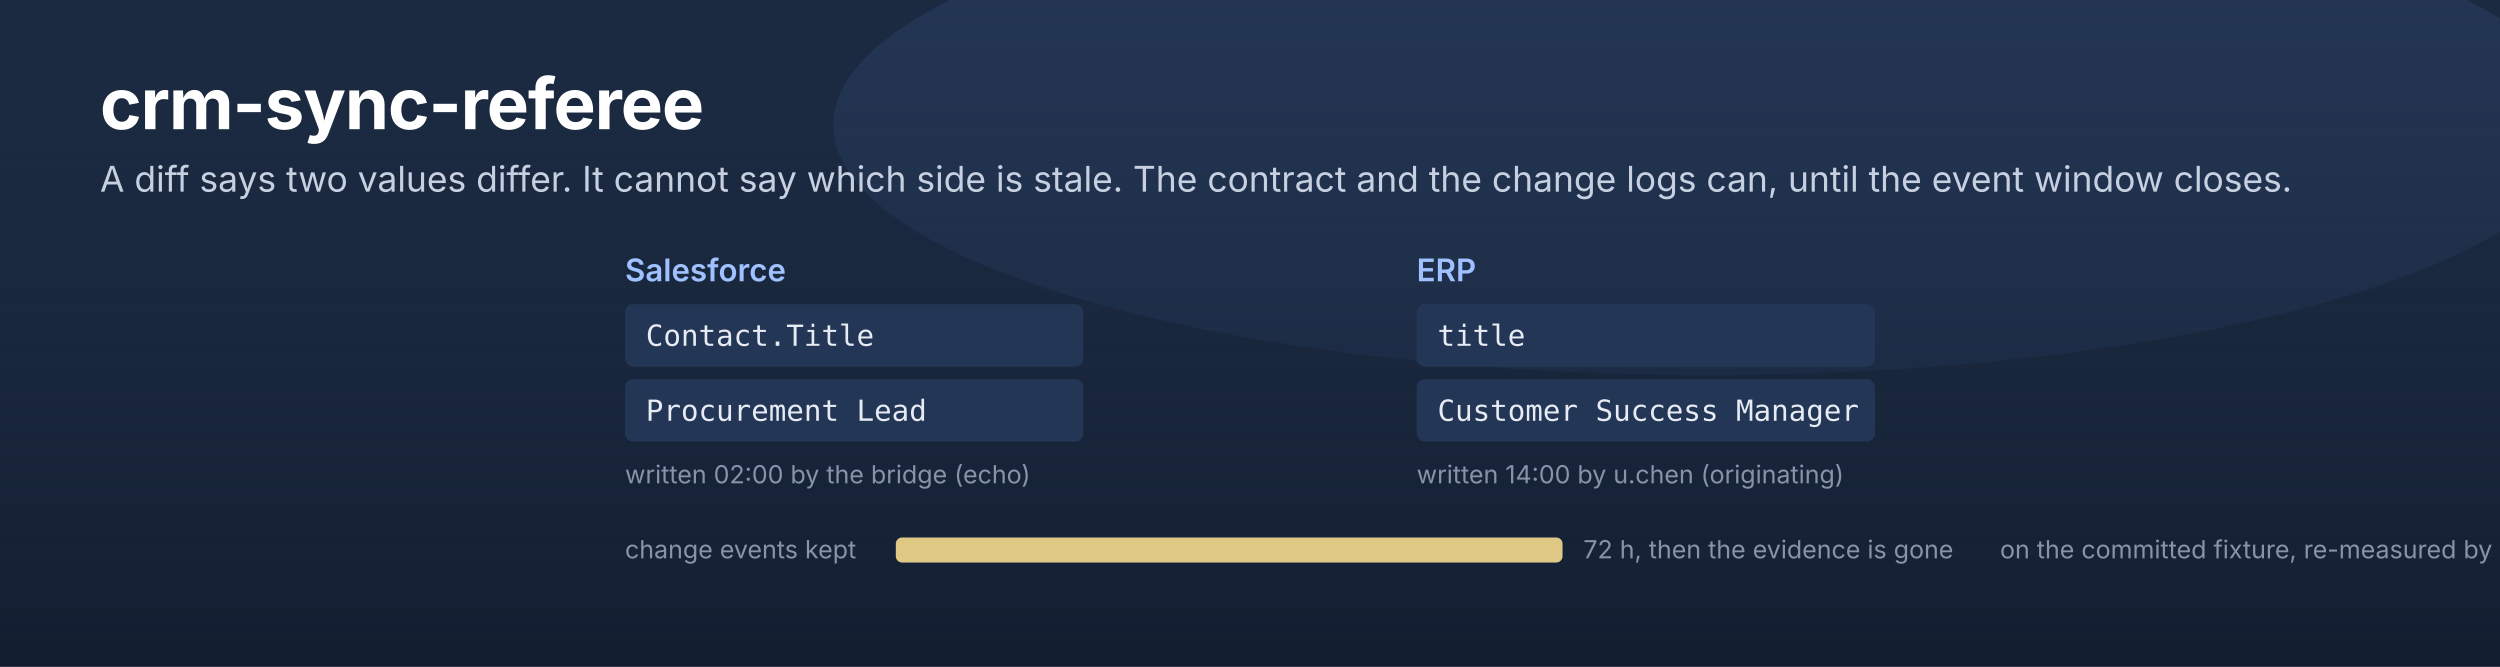
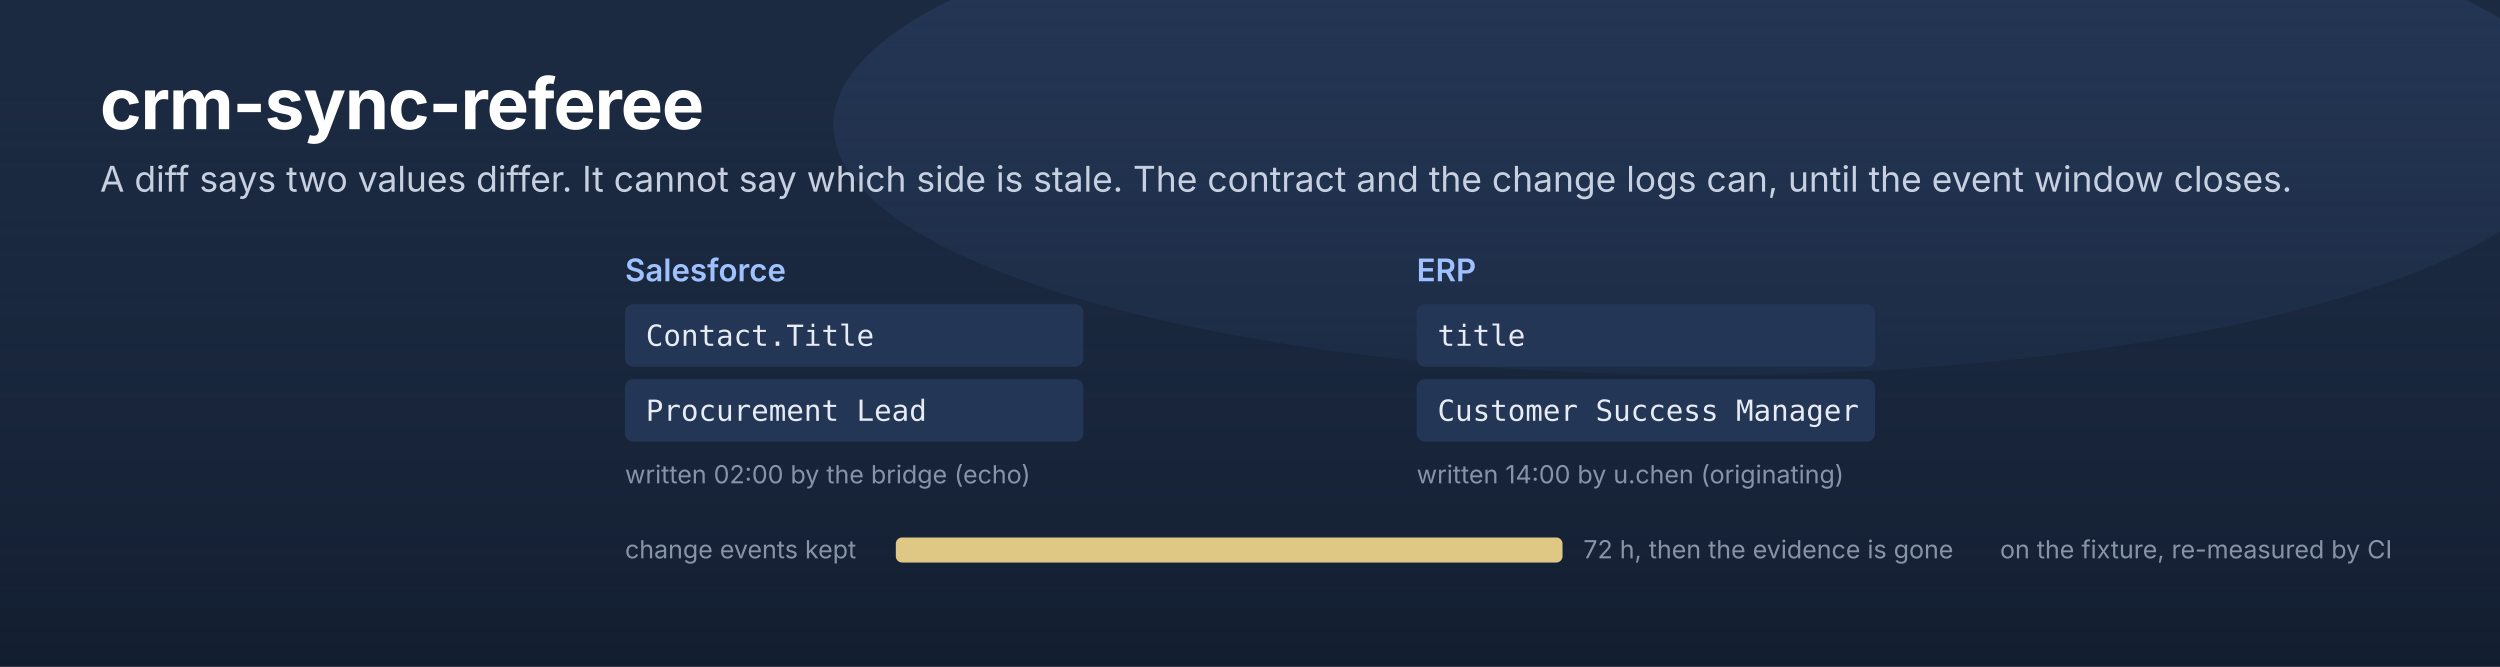
<svg xmlns="http://www.w3.org/2000/svg" width="1200" height="320" viewBox="0 0 1200 320" role="img" aria-label="crm-sync-referee: for every field that differs between Salesforce and an external system, the stale side named with the write that proves it, or the reason no referee can">
  <style>
    text { font-family: Inter, "Segoe UI", system-ui, -apple-system, Helvetica, Arial, sans-serif; }
    .title { font-size: 34px; font-weight: 700; fill: #ffffff; letter-spacing: -0.5px; }
    .claim { font-size: 17px; fill: #c7d0e0; }
    .side { font-size: 15px; font-weight: 600; fill: #9fc1ff; }
    .cell { font-size: 14px; fill: #e6ebf4; font-family: ui-monospace, Menlo, Consolas, monospace; }
    .dim { fill: #8793a8; }
    .figure { font-size: 15px; fill: #ffffff; font-weight: 600; }
    .figure.ext { fill: #b3bdf7; }
    .figure.sf { fill: #b7e4bc; }
    .figure.warn { fill: #ffe08a; }
    .caption { font-size: 12px; fill: #8793a8; }
    .q { font-size: 44px; font-weight: 700; fill: #ffe08a; opacity: 0; animation: fade 0.6s ease-out 0.5s forwards, hide 0.4s ease-in 3.2s forwards; }
    .arrow { stroke-dasharray: 220; stroke-dashoffset: 220; animation: draw 1.2s ease-out 0.8s forwards; }
    .verdict { opacity: 0; transform-origin: 600px 150px; animation: land 0.6s ease-out 3.4s forwards; }
    .window { animation: shrink 2.4s ease-in-out 1.2s forwards; }
    .fig { opacity: 0; animation: fade 0.8s ease-out forwards; }
    .f1 { animation-delay: 3.8s; } .f2 { animation-delay: 4.1s; } .f3 { animation-delay: 4.4s; } .f4 { animation-delay: 4.7s; }
    .glow { animation: drift 10s ease-in-out infinite alternate; }
    @keyframes draw { to { stroke-dashoffset: 0; } }
    @keyframes fade { to { opacity: 1; } }
    @keyframes hide { to { opacity: 0; } }
    @keyframes land { from { opacity: 0; transform: scale(1.6) rotate(-8deg); } to { opacity: 1; transform: scale(1) rotate(-6deg); } }
    @keyframes shrink { from { width: 320px; } to { width: 96px; } }
    @keyframes drift { from { transform: translateX(0); } to { transform: translateX(160px); } }
    @media (prefers-reduced-motion: reduce) {
      .q { animation: none; opacity: 0; }
      .arrow, .verdict, .fig, .window, .glow { animation: none; opacity: 1; stroke-dashoffset: 0; transform: rotate(-6deg); }
      .arrow, .fig, .window, .glow { transform: none; }
      .window { width: 96px; }
    }
  </style>
  <rect width="1200" height="320" fill="#1b2a41" />
  <ellipse class="glow" cx="820" cy="60" rx="420" ry="120" fill="#2b3f66" opacity="0.5" />
  <rect width="1200" height="320" fill="url(#g)" />
  <defs>
    <linearGradient id="g" x1="0" y1="0" x2="0" y2="1">
      <stop offset="0" stop-color="#1b2a41" stop-opacity="0" />
      <stop offset="1" stop-color="#121c2e" stop-opacity="0.9" />
    </linearGradient>
  </defs>
  <text class="title" x="48" y="62">crm-sync-referee</text>
  <text class="claim" x="48" y="92">A diff says two values differ. It cannot say which side is stale. The contract and the change logs can, until the event window closes.</text>
  <text class="side" x="300" y="135">Salesforce</text>
  <rect x="300" y="146" width="220" height="30" rx="4" fill="#243655" />
  <text class="cell" x="310" y="166">Contact.Title</text>
  <rect x="300" y="182" width="220" height="30" rx="4" fill="#243655" />
  <text class="cell" x="310" y="202">Procurement Lead</text>
  <text class="caption" x="300" y="232">written 02:00 by the bridge <tspan class="dim">(echo)</tspan>
  </text>
  <text class="side" x="680" y="135">ERP</text>
  <rect x="680" y="146" width="220" height="30" rx="4" fill="#243655" />
  <text class="cell" x="690" y="166">title</text>
  <rect x="680" y="182" width="220" height="30" rx="4" fill="#243655" />
  <text class="cell" x="690" y="202">Customer Success Manager</text>
  <text class="caption" x="680" y="232">written 14:00 by u.chen <tspan class="dim">(originating)</tspan>
  </text>
  <line class="arrow" x1="530" y1="197" x2="670" y2="197" stroke="#8793a8" stroke-width="2" stroke-dasharray="6 6" />
  <text class="q" x="586" y="182">?</text>
  <g class="verdict">
-     <rect x="522" y="128" width="156" height="44" rx="6" fill="none" stroke="#b7e4bc" stroke-width="3" />
-     <text x="600" y="157" text-anchor="middle" font-size="18" font-weight="700" fill="#b7e4bc">Salesforce stale</text>
+     <rect x="534" y="131" width="132" height="38" rx="6" fill="none" stroke="#b7e4bc" stroke-width="3" />
+     <text x="600" y="156" text-anchor="middle" font-size="15" font-weight="700" fill="#b7e4bc">Salesforce stale</text>
  </g>
  <text class="caption" x="300" y="268">change events kept</text>
  <rect x="430" y="258" width="320" height="12" rx="3" fill="#2b3f66" />
  <rect class="window" x="430" y="258" width="320" height="12" rx="3" fill="#ffe08a" opacity="0.85" />
  <text class="caption" x="760" y="268">72 h, then the evidence is gone</text>
  <text class="figure fig f1" x="960" y="140">85 real diffs</text>
  <text class="figure ext fig f2" x="960" y="170">30 blame the ERP</text>
  <text class="figure sf fig f3" x="960" y="200">34 blame Salesforce</text>
  <text class="figure warn fig f4" x="960" y="230">21 no referee can attribute</text>
-   <text class="caption" x="960" y="268">on the committed fixture, re-measured by CI</text>
+   <text class="caption" x="960" y="268">on the fixture, re-measured by CI</text>
</svg>
